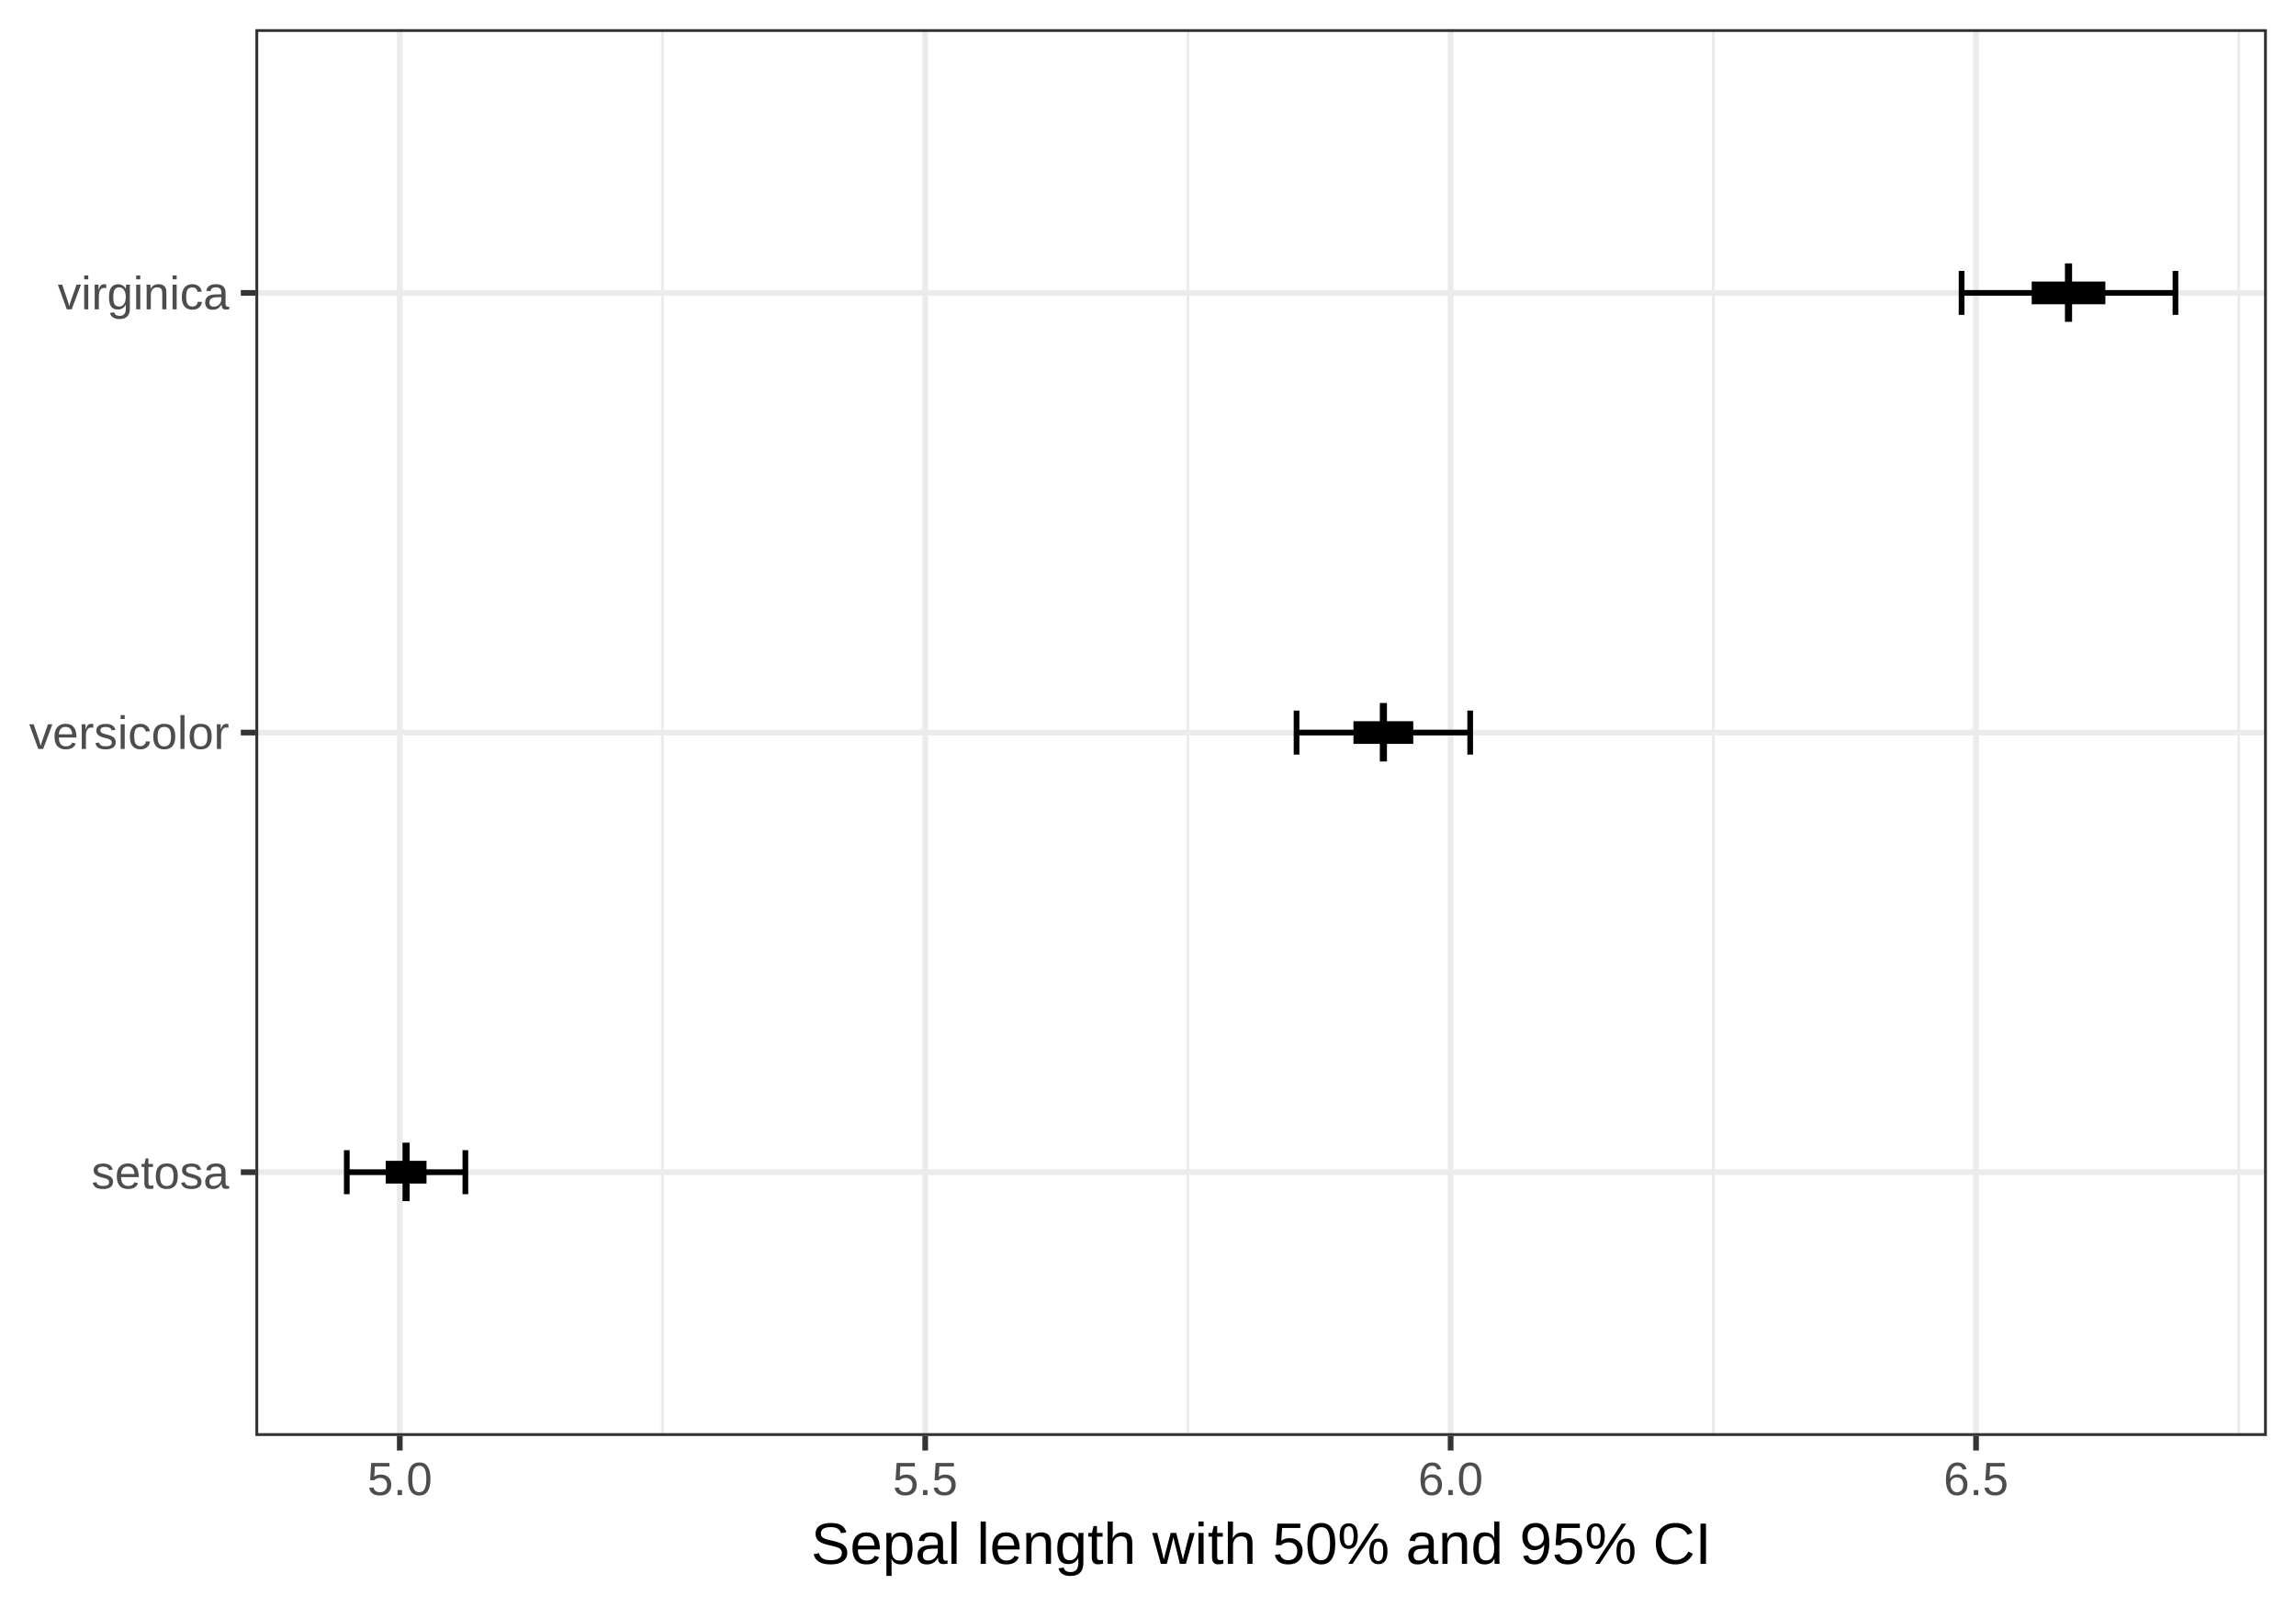
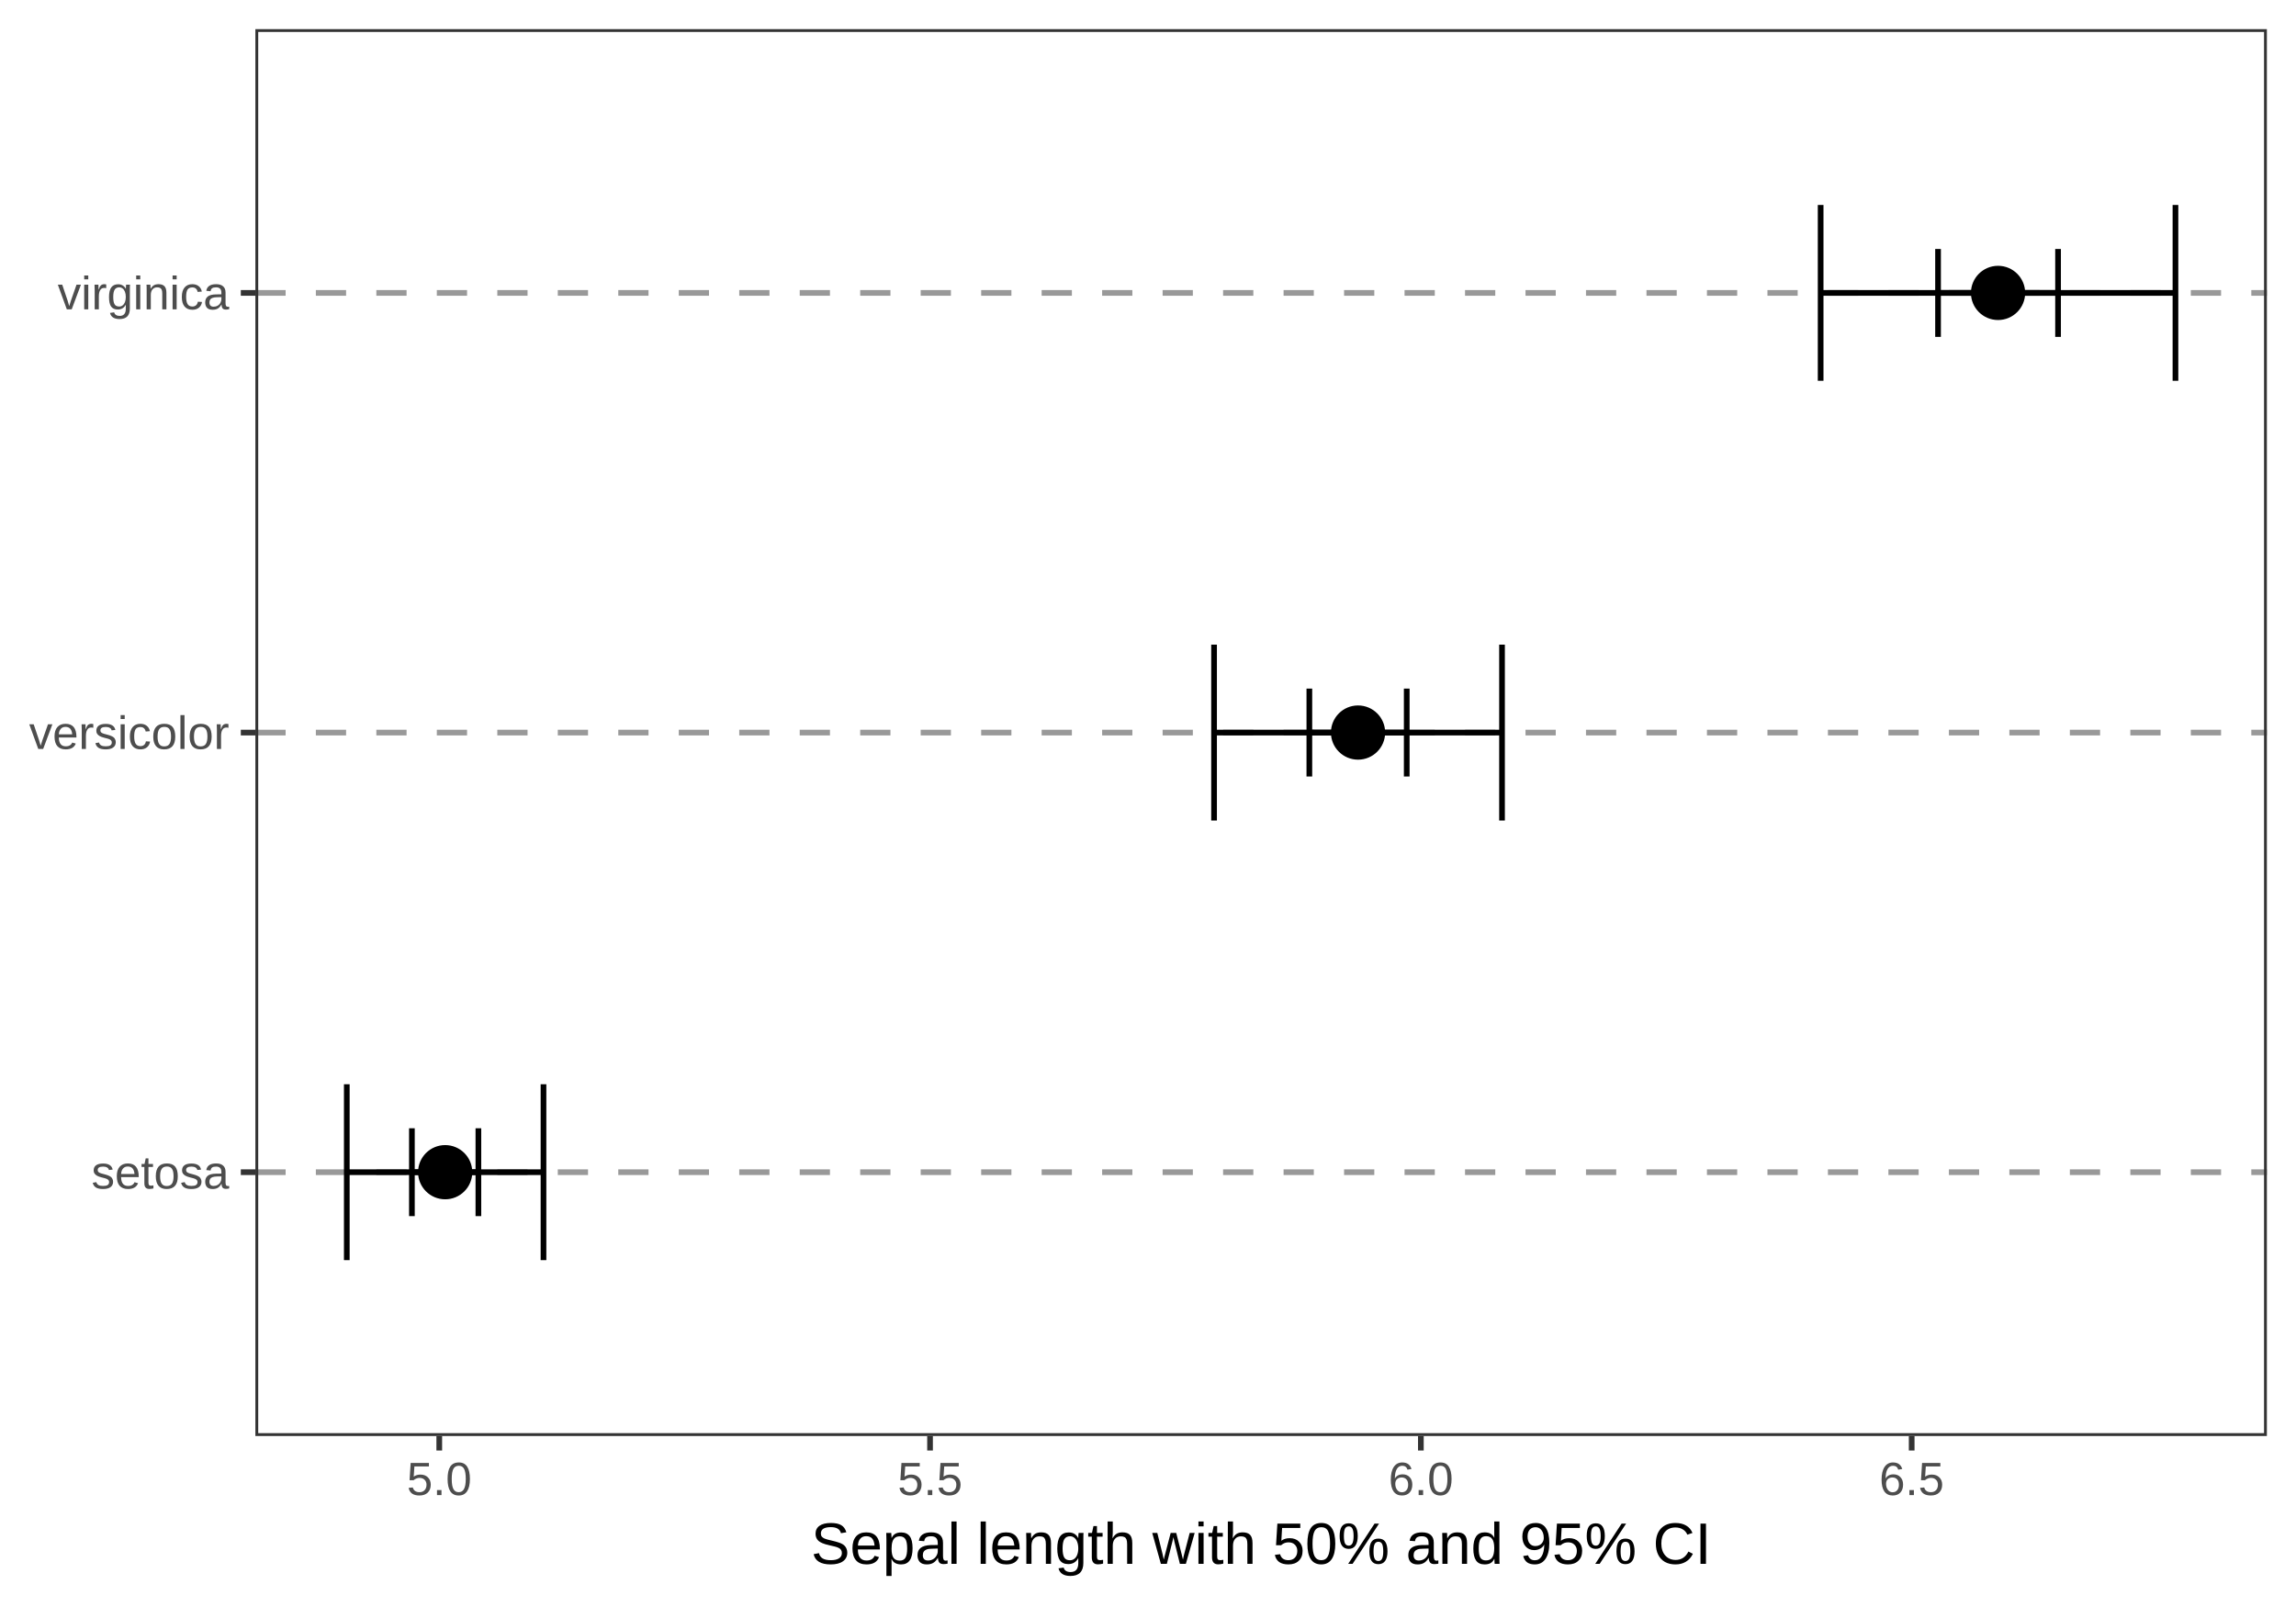
<svg xmlns="http://www.w3.org/2000/svg" viewBox="0 0 432.00 302.40">
  <defs>
    <style type="text/css">
    line, polyline, path, rect, circle {
      fill: none;
      stroke: #000000;
      stroke-linecap: round;
      stroke-linejoin: round;
      stroke-miterlimit: 10.00;
    }
  </style>
  </defs>
  <rect width="100%" height="100%" style="stroke: none; fill: #FFFFFF;" />
  <rect x="0.00" y="0.00" width="432.00" height="302.40" style="stroke-width: 1.07; stroke: #FFFFFF; fill: #FFFFFF;" />
  <defs>
    <clipPath id="cpNDguMDUxMXw0MjYuNTIxfDI3MC4yMTl8NS40Nzk0NQ==">
      <rect x="48.05" y="5.48" width="378.47" height="264.74" />
    </clipPath>
  </defs>
  <rect x="48.05" y="5.48" width="378.47" height="264.74" style="stroke-width: 1.07; stroke: none; fill: #FFFFFF;" clip-path="url(#cpNDguMDUxMXw0MjYuNTIxfDI3MC4yMTl8NS40Nzk0NQ==)" />
-   <polyline points="124.65,270.22 124.65,5.48 " style="stroke-width: 0.53; stroke: #EBEBEB; stroke-linecap: butt;" clip-path="url(#cpNDguMDUxMXw0MjYuNTIxfDI3MC4yMTl8NS40Nzk0NQ==)" />
-   <polyline points="223.51,270.22 223.51,5.48 " style="stroke-width: 0.53; stroke: #EBEBEB; stroke-linecap: butt;" clip-path="url(#cpNDguMDUxMXw0MjYuNTIxfDI3MC4yMTl8NS40Nzk0NQ==)" />
-   <polyline points="322.37,270.22 322.37,5.48 " style="stroke-width: 0.53; stroke: #EBEBEB; stroke-linecap: butt;" clip-path="url(#cpNDguMDUxMXw0MjYuNTIxfDI3MC4yMTl8NS40Nzk0NQ==)" />
-   <polyline points="421.23,270.22 421.23,5.48 " style="stroke-width: 0.53; stroke: #EBEBEB; stroke-linecap: butt;" clip-path="url(#cpNDguMDUxMXw0MjYuNTIxfDI3MC4yMTl8NS40Nzk0NQ==)" />
-   <polyline points="48.05,220.58 426.52,220.58 " style="stroke-width: 1.07; stroke: #EBEBEB; stroke-linecap: butt;" clip-path="url(#cpNDguMDUxMXw0MjYuNTIxfDI3MC4yMTl8NS40Nzk0NQ==)" />
-   <polyline points="48.05,137.85 426.52,137.85 " style="stroke-width: 1.07; stroke: #EBEBEB; stroke-linecap: butt;" clip-path="url(#cpNDguMDUxMXw0MjYuNTIxfDI3MC4yMTl8NS40Nzk0NQ==)" />
-   <polyline points="48.05,55.12 426.52,55.12 " style="stroke-width: 1.07; stroke: #EBEBEB; stroke-linecap: butt;" clip-path="url(#cpNDguMDUxMXw0MjYuNTIxfDI3MC4yMTl8NS40Nzk0NQ==)" />
-   <polyline points="75.22,270.22 75.22,5.48 " style="stroke-width: 1.07; stroke: #EBEBEB; stroke-linecap: butt;" clip-path="url(#cpNDguMDUxMXw0MjYuNTIxfDI3MC4yMTl8NS40Nzk0NQ==)" />
-   <polyline points="174.08,270.22 174.08,5.48 " style="stroke-width: 1.07; stroke: #EBEBEB; stroke-linecap: butt;" clip-path="url(#cpNDguMDUxMXw0MjYuNTIxfDI3MC4yMTl8NS40Nzk0NQ==)" />
-   <polyline points="272.94,270.22 272.94,5.48 " style="stroke-width: 1.07; stroke: #EBEBEB; stroke-linecap: butt;" clip-path="url(#cpNDguMDUxMXw0MjYuNTIxfDI3MC4yMTl8NS40Nzk0NQ==)" />
-   <polyline points="371.80,270.22 371.80,5.48 " style="stroke-width: 1.07; stroke: #EBEBEB; stroke-linecap: butt;" clip-path="url(#cpNDguMDUxMXw0MjYuNTIxfDI3MC4yMTl8NS40Nzk0NQ==)" />
-   <g clip-path="url(#cpNDguMDUxMXw0MjYuNTIxfDI3MC4yMTl8NS40Nzk0NQ==)">
-     <text x="74.72" y="226.02" style="font-size: 15.17px; font-family: Liberation Sans;" textLength="3.37px" lengthAdjust="spacingAndGlyphs">l</text>
-   </g>
-   <g clip-path="url(#cpNDguMDUxMXw0MjYuNTIxfDI3MC4yMTl8NS40Nzk0NQ==)">
-     <text x="258.60" y="143.29" style="font-size: 15.17px; font-family: Liberation Sans;" textLength="3.37px" lengthAdjust="spacingAndGlyphs">l</text>
-   </g>
-   <g clip-path="url(#cpNDguMDUxMXw0MjYuNTIxfDI3MC4yMTl8NS40Nzk0NQ==)">
-     <text x="387.51" y="60.56" style="font-size: 15.17px; font-family: Liberation Sans;" textLength="3.37px" lengthAdjust="spacingAndGlyphs">l</text>
-   </g>
-   <polyline points="80.25,220.58 80.25,220.58 " style="stroke-width: 4.27; stroke-linecap: butt;" clip-path="url(#cpNDguMDUxMXw0MjYuNTIxfDI3MC4yMTl8NS40Nzk0NQ==)" />
-   <polyline points="80.25,220.58 72.57,220.58 " style="stroke-width: 4.27; stroke-linecap: butt;" clip-path="url(#cpNDguMDUxMXw0MjYuNTIxfDI3MC4yMTl8NS40Nzk0NQ==)" />
-   <polyline points="72.57,220.58 72.57,220.58 " style="stroke-width: 4.27; stroke-linecap: butt;" clip-path="url(#cpNDguMDUxMXw0MjYuNTIxfDI3MC4yMTl8NS40Nzk0NQ==)" />
-   <polyline points="265.91,137.85 265.91,137.85 " style="stroke-width: 4.27; stroke-linecap: butt;" clip-path="url(#cpNDguMDUxMXw0MjYuNTIxfDI3MC4yMTl8NS40Nzk0NQ==)" />
-   <polyline points="265.91,137.85 254.66,137.85 " style="stroke-width: 4.27; stroke-linecap: butt;" clip-path="url(#cpNDguMDUxMXw0MjYuNTIxfDI3MC4yMTl8NS40Nzk0NQ==)" />
-   <polyline points="254.66,137.85 254.66,137.85 " style="stroke-width: 4.27; stroke-linecap: butt;" clip-path="url(#cpNDguMDUxMXw0MjYuNTIxfDI3MC4yMTl8NS40Nzk0NQ==)" />
-   <polyline points="396.13,55.12 396.13,55.12 " style="stroke-width: 4.27; stroke-linecap: butt;" clip-path="url(#cpNDguMDUxMXw0MjYuNTIxfDI3MC4yMTl8NS40Nzk0NQ==)" />
-   <polyline points="396.13,55.12 382.27,55.12 " style="stroke-width: 4.27; stroke-linecap: butt;" clip-path="url(#cpNDguMDUxMXw0MjYuNTIxfDI3MC4yMTl8NS40Nzk0NQ==)" />
-   <polyline points="382.27,55.12 382.27,55.12 " style="stroke-width: 4.27; stroke-linecap: butt;" clip-path="url(#cpNDguMDUxMXw0MjYuNTIxfDI3MC4yMTl8NS40Nzk0NQ==)" />
-   <polyline points="87.56,224.72 87.56,216.44 " style="stroke-width: 1.07; stroke-linecap: butt;" clip-path="url(#cpNDguMDUxMXw0MjYuNTIxfDI3MC4yMTl8NS40Nzk0NQ==)" />
-   <polyline points="87.56,220.58 65.25,220.58 " style="stroke-width: 1.07; stroke-linecap: butt;" clip-path="url(#cpNDguMDUxMXw0MjYuNTIxfDI3MC4yMTl8NS40Nzk0NQ==)" />
-   <polyline points="65.25,224.72 65.25,216.44 " style="stroke-width: 1.07; stroke-linecap: butt;" clip-path="url(#cpNDguMDUxMXw0MjYuNTIxfDI3MC4yMTl8NS40Nzk0NQ==)" />
-   <polyline points="276.62,141.99 276.62,133.71 " style="stroke-width: 1.07; stroke-linecap: butt;" clip-path="url(#cpNDguMDUxMXw0MjYuNTIxfDI3MC4yMTl8NS40Nzk0NQ==)" />
-   <polyline points="276.62,137.85 243.95,137.85 " style="stroke-width: 1.07; stroke-linecap: butt;" clip-path="url(#cpNDguMDUxMXw0MjYuNTIxfDI3MC4yMTl8NS40Nzk0NQ==)" />
-   <polyline points="243.95,141.99 243.95,133.71 " style="stroke-width: 1.07; stroke-linecap: butt;" clip-path="url(#cpNDguMDUxMXw0MjYuNTIxfDI3MC4yMTl8NS40Nzk0NQ==)" />
-   <polyline points="409.32,59.25 409.32,50.98 " style="stroke-width: 1.07; stroke-linecap: butt;" clip-path="url(#cpNDguMDUxMXw0MjYuNTIxfDI3MC4yMTl8NS40Nzk0NQ==)" />
-   <polyline points="409.32,55.12 369.08,55.12 " style="stroke-width: 1.07; stroke-linecap: butt;" clip-path="url(#cpNDguMDUxMXw0MjYuNTIxfDI3MC4yMTl8NS40Nzk0NQ==)" />
-   <polyline points="369.08,59.25 369.08,50.98 " style="stroke-width: 1.07; stroke-linecap: butt;" clip-path="url(#cpNDguMDUxMXw0MjYuNTIxfDI3MC4yMTl8NS40Nzk0NQ==)" />
+   <polyline points="48.05,220.58 426.52,220.58 " style="stroke-width: 1.07; stroke: #999999; stroke-dasharray: 5.69,5.69; stroke-linecap: butt;" clip-path="url(#cpNDguMDUxMXw0MjYuNTIxfDI3MC4yMTl8NS40Nzk0NQ==)" />
+   <polyline points="48.05,137.85 426.52,137.85 " style="stroke-width: 1.07; stroke: #999999; stroke-dasharray: 5.69,5.69; stroke-linecap: butt;" clip-path="url(#cpNDguMDUxMXw0MjYuNTIxfDI3MC4yMTl8NS40Nzk0NQ==)" />
+   <polyline points="48.05,55.12 426.52,55.12 " style="stroke-width: 1.07; stroke: #999999; stroke-dasharray: 5.69,5.69; stroke-linecap: butt;" clip-path="url(#cpNDguMDUxMXw0MjYuNTIxfDI3MC4yMTl8NS40Nzk0NQ==)" />
+   <circle cx="83.76" cy="220.58" r="3.56pt" style="stroke-width: 0.71; fill: #000000;" clip-path="url(#cpNDguMDUxMXw0MjYuNTIxfDI3MC4yMTl8NS40Nzk0NQ==)" />
+   <circle cx="255.52" cy="137.85" r="3.56pt" style="stroke-width: 0.71; fill: #000000;" clip-path="url(#cpNDguMDUxMXw0MjYuNTIxfDI3MC4yMTl8NS40Nzk0NQ==)" />
+   <circle cx="375.94" cy="55.12" r="3.56pt" style="stroke-width: 0.71; fill: #000000;" clip-path="url(#cpNDguMDUxMXw0MjYuNTIxfDI3MC4yMTl8NS40Nzk0NQ==)" />
+   <polyline points="90.01,228.85 90.01,212.31 " style="stroke-width: 1.07; stroke-linecap: butt;" clip-path="url(#cpNDguMDUxMXw0MjYuNTIxfDI3MC4yMTl8NS40Nzk0NQ==)" />
+   <polyline points="90.01,220.58 77.50,220.58 " style="stroke-width: 1.07; stroke-linecap: butt;" clip-path="url(#cpNDguMDUxMXw0MjYuNTIxfDI3MC4yMTl8NS40Nzk0NQ==)" />
+   <polyline points="77.50,228.85 77.50,212.31 " style="stroke-width: 1.07; stroke-linecap: butt;" clip-path="url(#cpNDguMDUxMXw0MjYuNTIxfDI3MC4yMTl8NS40Nzk0NQ==)" />
+   <polyline points="264.68,146.12 264.68,129.58 " style="stroke-width: 1.07; stroke-linecap: butt;" clip-path="url(#cpNDguMDUxMXw0MjYuNTIxfDI3MC4yMTl8NS40Nzk0NQ==)" />
+   <polyline points="264.68,137.85 246.36,137.85 " style="stroke-width: 1.07; stroke-linecap: butt;" clip-path="url(#cpNDguMDUxMXw0MjYuNTIxfDI3MC4yMTl8NS40Nzk0NQ==)" />
+   <polyline points="246.36,146.12 246.36,129.58 " style="stroke-width: 1.07; stroke-linecap: butt;" clip-path="url(#cpNDguMDUxMXw0MjYuNTIxfDI3MC4yMTl8NS40Nzk0NQ==)" />
+   <polyline points="387.23,63.39 387.23,46.85 " style="stroke-width: 1.07; stroke-linecap: butt;" clip-path="url(#cpNDguMDUxMXw0MjYuNTIxfDI3MC4yMTl8NS40Nzk0NQ==)" />
+   <polyline points="387.23,55.12 364.65,55.12 " style="stroke-width: 1.07; stroke-linecap: butt;" clip-path="url(#cpNDguMDUxMXw0MjYuNTIxfDI3MC4yMTl8NS40Nzk0NQ==)" />
+   <polyline points="364.65,63.39 364.65,46.85 " style="stroke-width: 1.07; stroke-linecap: butt;" clip-path="url(#cpNDguMDUxMXw0MjYuNTIxfDI3MC4yMTl8NS40Nzk0NQ==)" />
+   <polyline points="102.26,237.13 102.26,204.03 " style="stroke-width: 1.07; stroke-linecap: butt;" clip-path="url(#cpNDguMDUxMXw0MjYuNTIxfDI3MC4yMTl8NS40Nzk0NQ==)" />
+   <polyline points="102.26,220.58 65.25,220.58 " style="stroke-width: 1.07; stroke-linecap: butt;" clip-path="url(#cpNDguMDUxMXw0MjYuNTIxfDI3MC4yMTl8NS40Nzk0NQ==)" />
+   <polyline points="65.25,237.13 65.25,204.03 " style="stroke-width: 1.07; stroke-linecap: butt;" clip-path="url(#cpNDguMDUxMXw0MjYuNTIxfDI3MC4yMTl8NS40Nzk0NQ==)" />
+   <polyline points="282.61,154.40 282.61,121.30 " style="stroke-width: 1.07; stroke-linecap: butt;" clip-path="url(#cpNDguMDUxMXw0MjYuNTIxfDI3MC4yMTl8NS40Nzk0NQ==)" />
+   <polyline points="282.61,137.85 228.43,137.85 " style="stroke-width: 1.07; stroke-linecap: butt;" clip-path="url(#cpNDguMDUxMXw0MjYuNTIxfDI3MC4yMTl8NS40Nzk0NQ==)" />
+   <polyline points="228.43,154.40 228.43,121.30 " style="stroke-width: 1.07; stroke-linecap: butt;" clip-path="url(#cpNDguMDUxMXw0MjYuNTIxfDI3MC4yMTl8NS40Nzk0NQ==)" />
+   <polyline points="409.32,71.66 409.32,38.57 " style="stroke-width: 1.07; stroke-linecap: butt;" clip-path="url(#cpNDguMDUxMXw0MjYuNTIxfDI3MC4yMTl8NS40Nzk0NQ==)" />
+   <polyline points="409.32,55.12 342.56,55.12 " style="stroke-width: 1.07; stroke-linecap: butt;" clip-path="url(#cpNDguMDUxMXw0MjYuNTIxfDI3MC4yMTl8NS40Nzk0NQ==)" />
+   <polyline points="342.56,71.66 342.56,38.57 " style="stroke-width: 1.07; stroke-linecap: butt;" clip-path="url(#cpNDguMDUxMXw0MjYuNTIxfDI3MC4yMTl8NS40Nzk0NQ==)" />
  <rect x="48.05" y="5.48" width="378.47" height="264.74" style="stroke-width: 1.07; stroke: #333333;" clip-path="url(#cpNDguMDUxMXw0MjYuNTIxfDI3MC4yMTl8NS40Nzk0NQ==)" />
  <defs>
    <clipPath id="cpMHw0MzJ8MzAyLjR8MA==">
      <rect x="0.00" y="0.00" width="432.00" height="302.40" />
    </clipPath>
  </defs>
  <g clip-path="url(#cpMHw0MzJ8MzAyLjR8MA==)">
    <text x="17.20" y="223.67" style="font-size: 8.80px; fill: #4D4D4D; font-family: Liberation Sans;" textLength="25.92px" lengthAdjust="spacingAndGlyphs">setosa</text>
  </g>
  <g clip-path="url(#cpMHw0MzJ8MzAyLjR8MA==)">
    <text x="5.48" y="140.94" style="font-size: 8.80px; fill: #4D4D4D; font-family: Liberation Sans;" textLength="37.64px" lengthAdjust="spacingAndGlyphs">versicolor</text>
  </g>
  <g clip-path="url(#cpMHw0MzJ8MzAyLjR8MA==)">
    <text x="10.85" y="58.21" style="font-size: 8.80px; fill: #4D4D4D; font-family: Liberation Sans;" textLength="32.27px" lengthAdjust="spacingAndGlyphs">virginica</text>
  </g>
  <polyline points="45.31,220.58 48.05,220.58 " style="stroke-width: 1.07; stroke: #333333; stroke-linecap: butt;" clip-path="url(#cpMHw0MzJ8MzAyLjR8MA==)" />
  <polyline points="45.31,137.85 48.05,137.85 " style="stroke-width: 1.07; stroke: #333333; stroke-linecap: butt;" clip-path="url(#cpMHw0MzJ8MzAyLjR8MA==)" />
  <polyline points="45.31,55.12 48.05,55.12 " style="stroke-width: 1.07; stroke: #333333; stroke-linecap: butt;" clip-path="url(#cpMHw0MzJ8MzAyLjR8MA==)" />
-   <polyline points="75.22,272.96 75.22,270.22 " style="stroke-width: 1.07; stroke: #333333; stroke-linecap: butt;" clip-path="url(#cpMHw0MzJ8MzAyLjR8MA==)" />
-   <polyline points="174.08,272.96 174.08,270.22 " style="stroke-width: 1.07; stroke: #333333; stroke-linecap: butt;" clip-path="url(#cpMHw0MzJ8MzAyLjR8MA==)" />
-   <polyline points="272.94,272.96 272.94,270.22 " style="stroke-width: 1.07; stroke: #333333; stroke-linecap: butt;" clip-path="url(#cpMHw0MzJ8MzAyLjR8MA==)" />
-   <polyline points="371.80,272.96 371.80,270.22 " style="stroke-width: 1.07; stroke: #333333; stroke-linecap: butt;" clip-path="url(#cpMHw0MzJ8MzAyLjR8MA==)" />
+   <polyline points="82.65,272.96 82.65,270.22 " style="stroke-width: 1.07; stroke: #333333; stroke-linecap: butt;" clip-path="url(#cpMHw0MzJ8MzAyLjR8MA==)" />
+   <polyline points="174.99,272.96 174.99,270.22 " style="stroke-width: 1.07; stroke: #333333; stroke-linecap: butt;" clip-path="url(#cpMHw0MzJ8MzAyLjR8MA==)" />
+   <polyline points="267.34,272.96 267.34,270.22 " style="stroke-width: 1.07; stroke: #333333; stroke-linecap: butt;" clip-path="url(#cpMHw0MzJ8MzAyLjR8MA==)" />
+   <polyline points="359.69,272.96 359.69,270.22 " style="stroke-width: 1.07; stroke: #333333; stroke-linecap: butt;" clip-path="url(#cpMHw0MzJ8MzAyLjR8MA==)" />
  <g clip-path="url(#cpMHw0MzJ8MzAyLjR8MA==)">
-     <text x="69.11" y="281.34" style="font-size: 8.80px; fill: #4D4D4D; font-family: Liberation Sans;" textLength="12.23px" lengthAdjust="spacingAndGlyphs">5.0</text>
+     <text x="76.53" y="281.34" style="font-size: 8.80px; fill: #4D4D4D; font-family: Liberation Sans;" textLength="12.23px" lengthAdjust="spacingAndGlyphs">5.0</text>
  </g>
  <g clip-path="url(#cpMHw0MzJ8MzAyLjR8MA==)">
-     <text x="167.97" y="281.34" style="font-size: 8.80px; fill: #4D4D4D; font-family: Liberation Sans;" textLength="12.23px" lengthAdjust="spacingAndGlyphs">5.5</text>
+     <text x="168.88" y="281.34" style="font-size: 8.80px; fill: #4D4D4D; font-family: Liberation Sans;" textLength="12.23px" lengthAdjust="spacingAndGlyphs">5.5</text>
  </g>
  <g clip-path="url(#cpMHw0MzJ8MzAyLjR8MA==)">
-     <text x="266.82" y="281.34" style="font-size: 8.80px; fill: #4D4D4D; font-family: Liberation Sans;" textLength="12.23px" lengthAdjust="spacingAndGlyphs">6.0</text>
+     <text x="261.23" y="281.34" style="font-size: 8.80px; fill: #4D4D4D; font-family: Liberation Sans;" textLength="12.23px" lengthAdjust="spacingAndGlyphs">6.0</text>
  </g>
  <g clip-path="url(#cpMHw0MzJ8MzAyLjR8MA==)">
-     <text x="365.68" y="281.34" style="font-size: 8.80px; fill: #4D4D4D; font-family: Liberation Sans;" textLength="12.23px" lengthAdjust="spacingAndGlyphs">6.5</text>
+     <text x="353.57" y="281.34" style="font-size: 8.80px; fill: #4D4D4D; font-family: Liberation Sans;" textLength="12.23px" lengthAdjust="spacingAndGlyphs">6.5</text>
  </g>
  <g clip-path="url(#cpMHw0MzJ8MzAyLjR8MA==)">
    <text x="152.59" y="294.28" style="font-size: 11.00px; font-family: Liberation Sans;" textLength="169.39px" lengthAdjust="spacingAndGlyphs">Sepal length with 50% and 95% CI</text>
  </g>
</svg>
